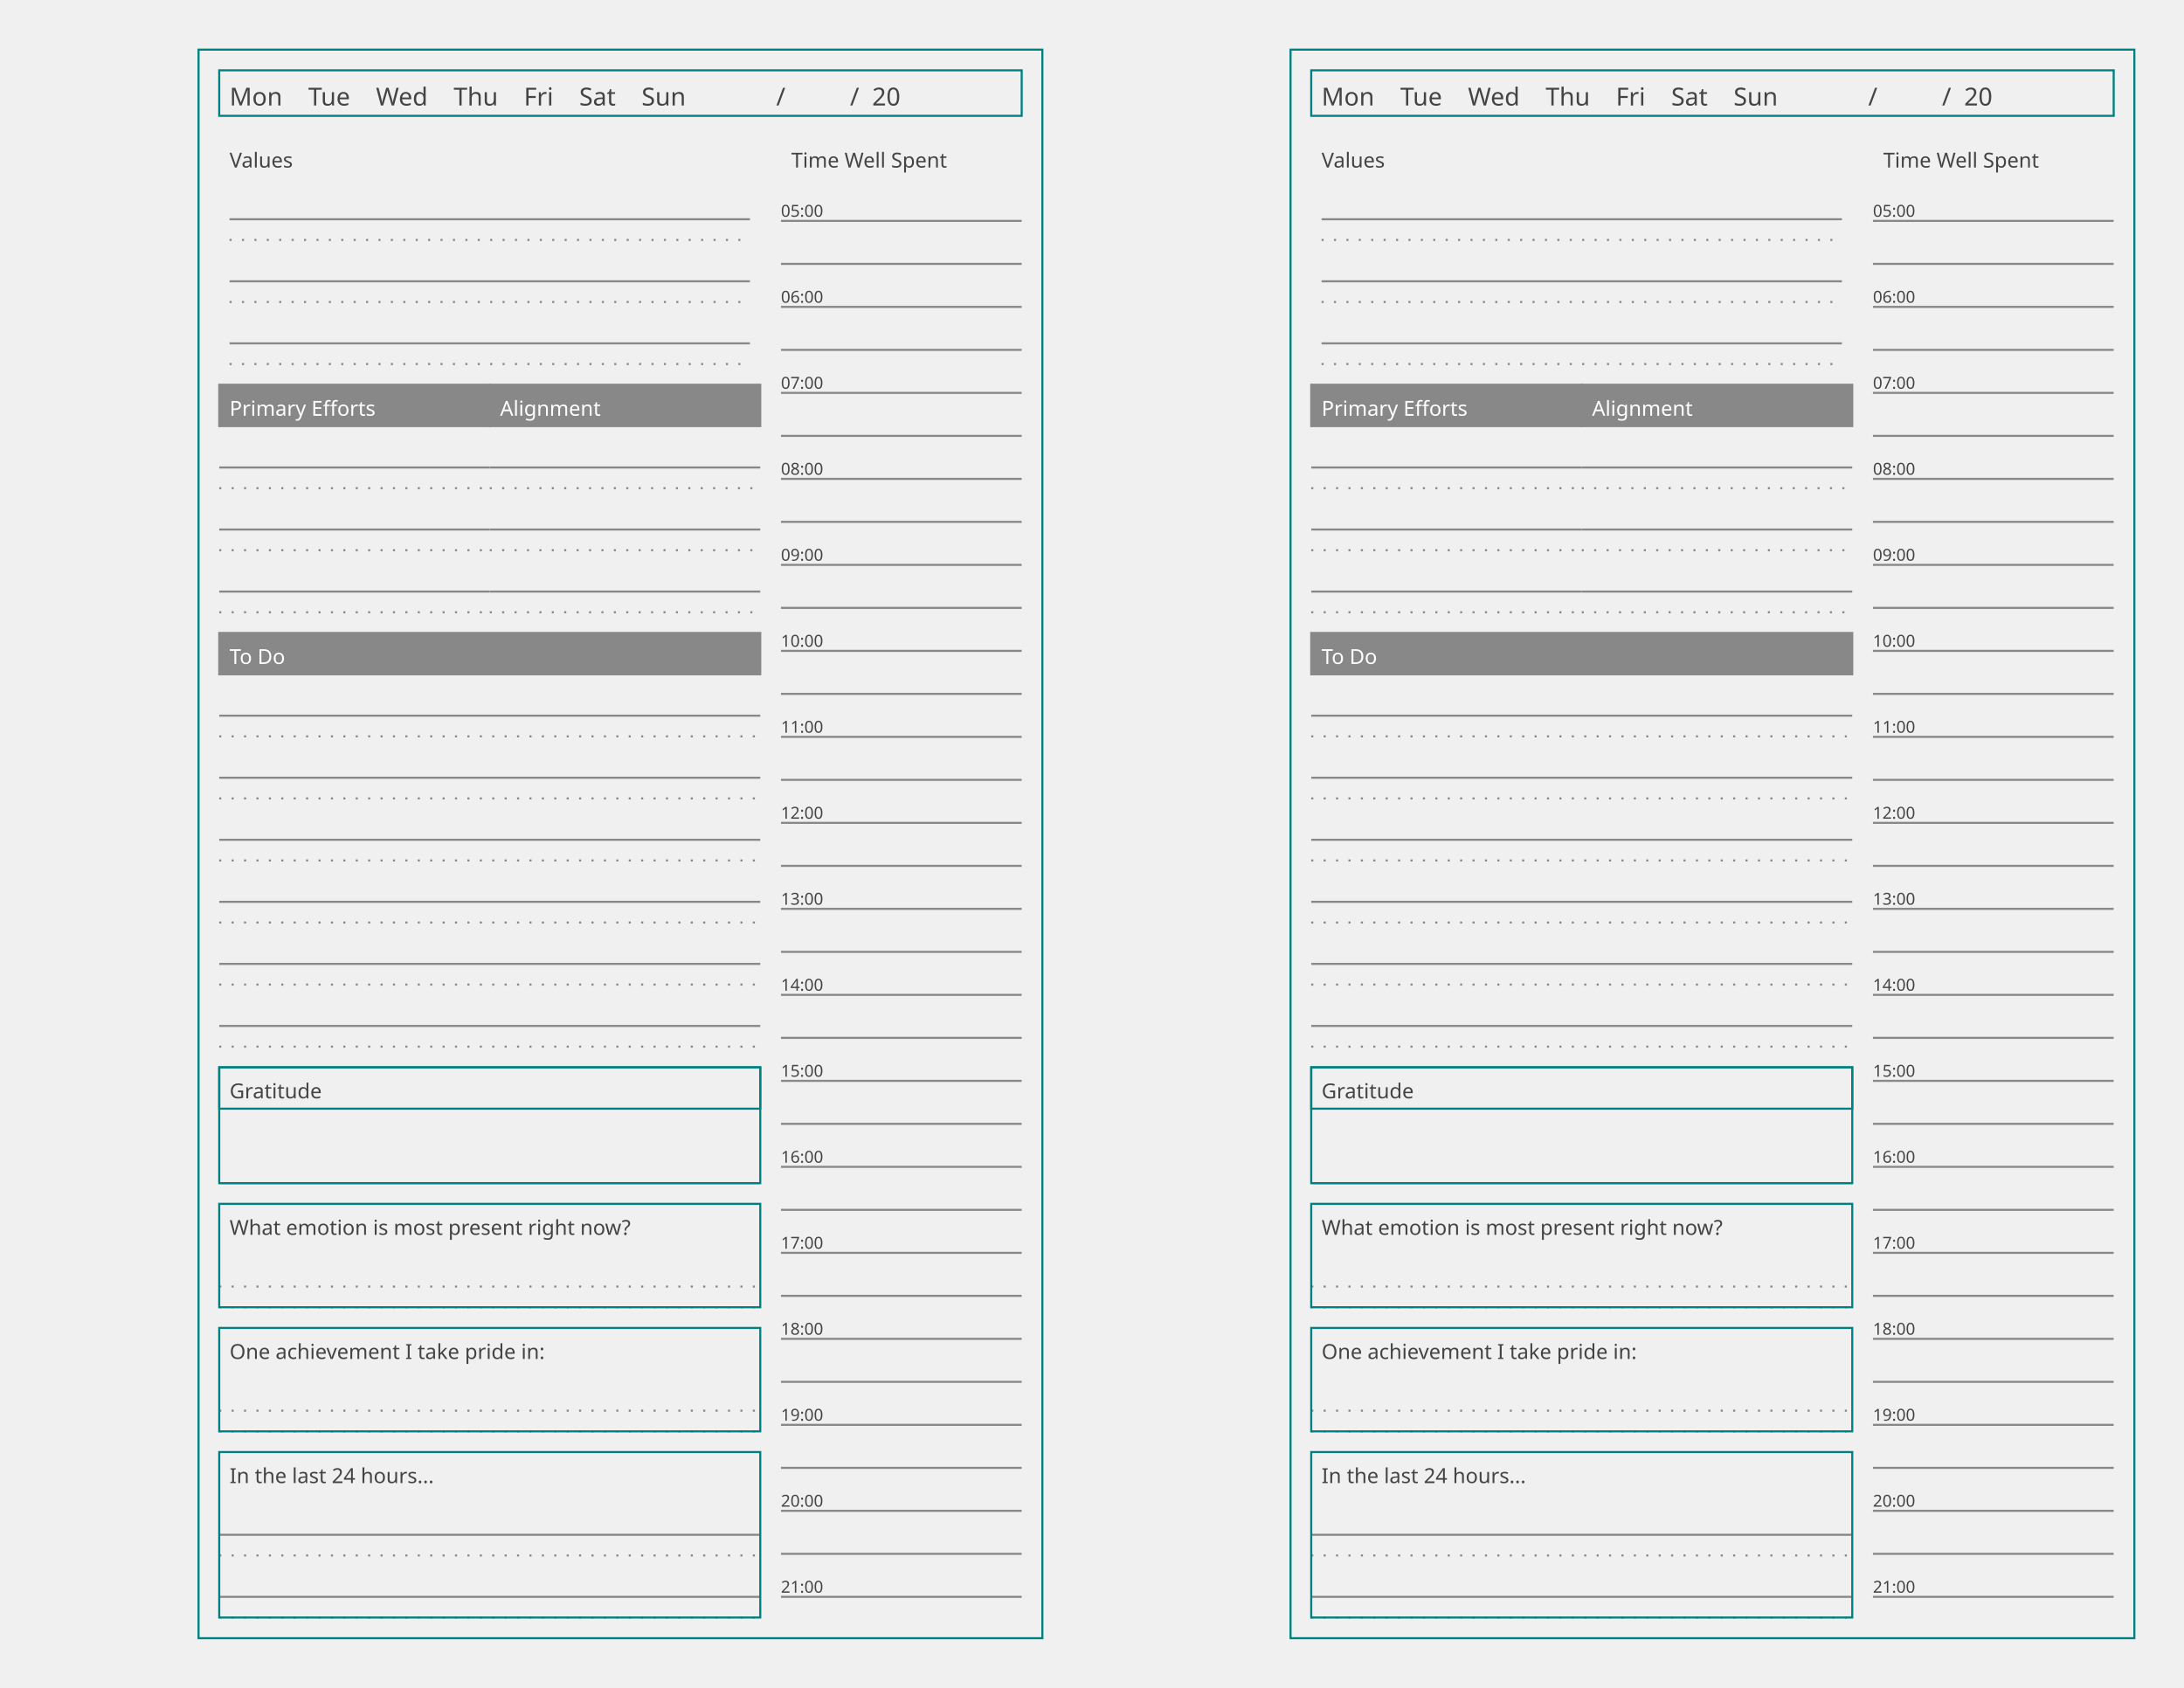
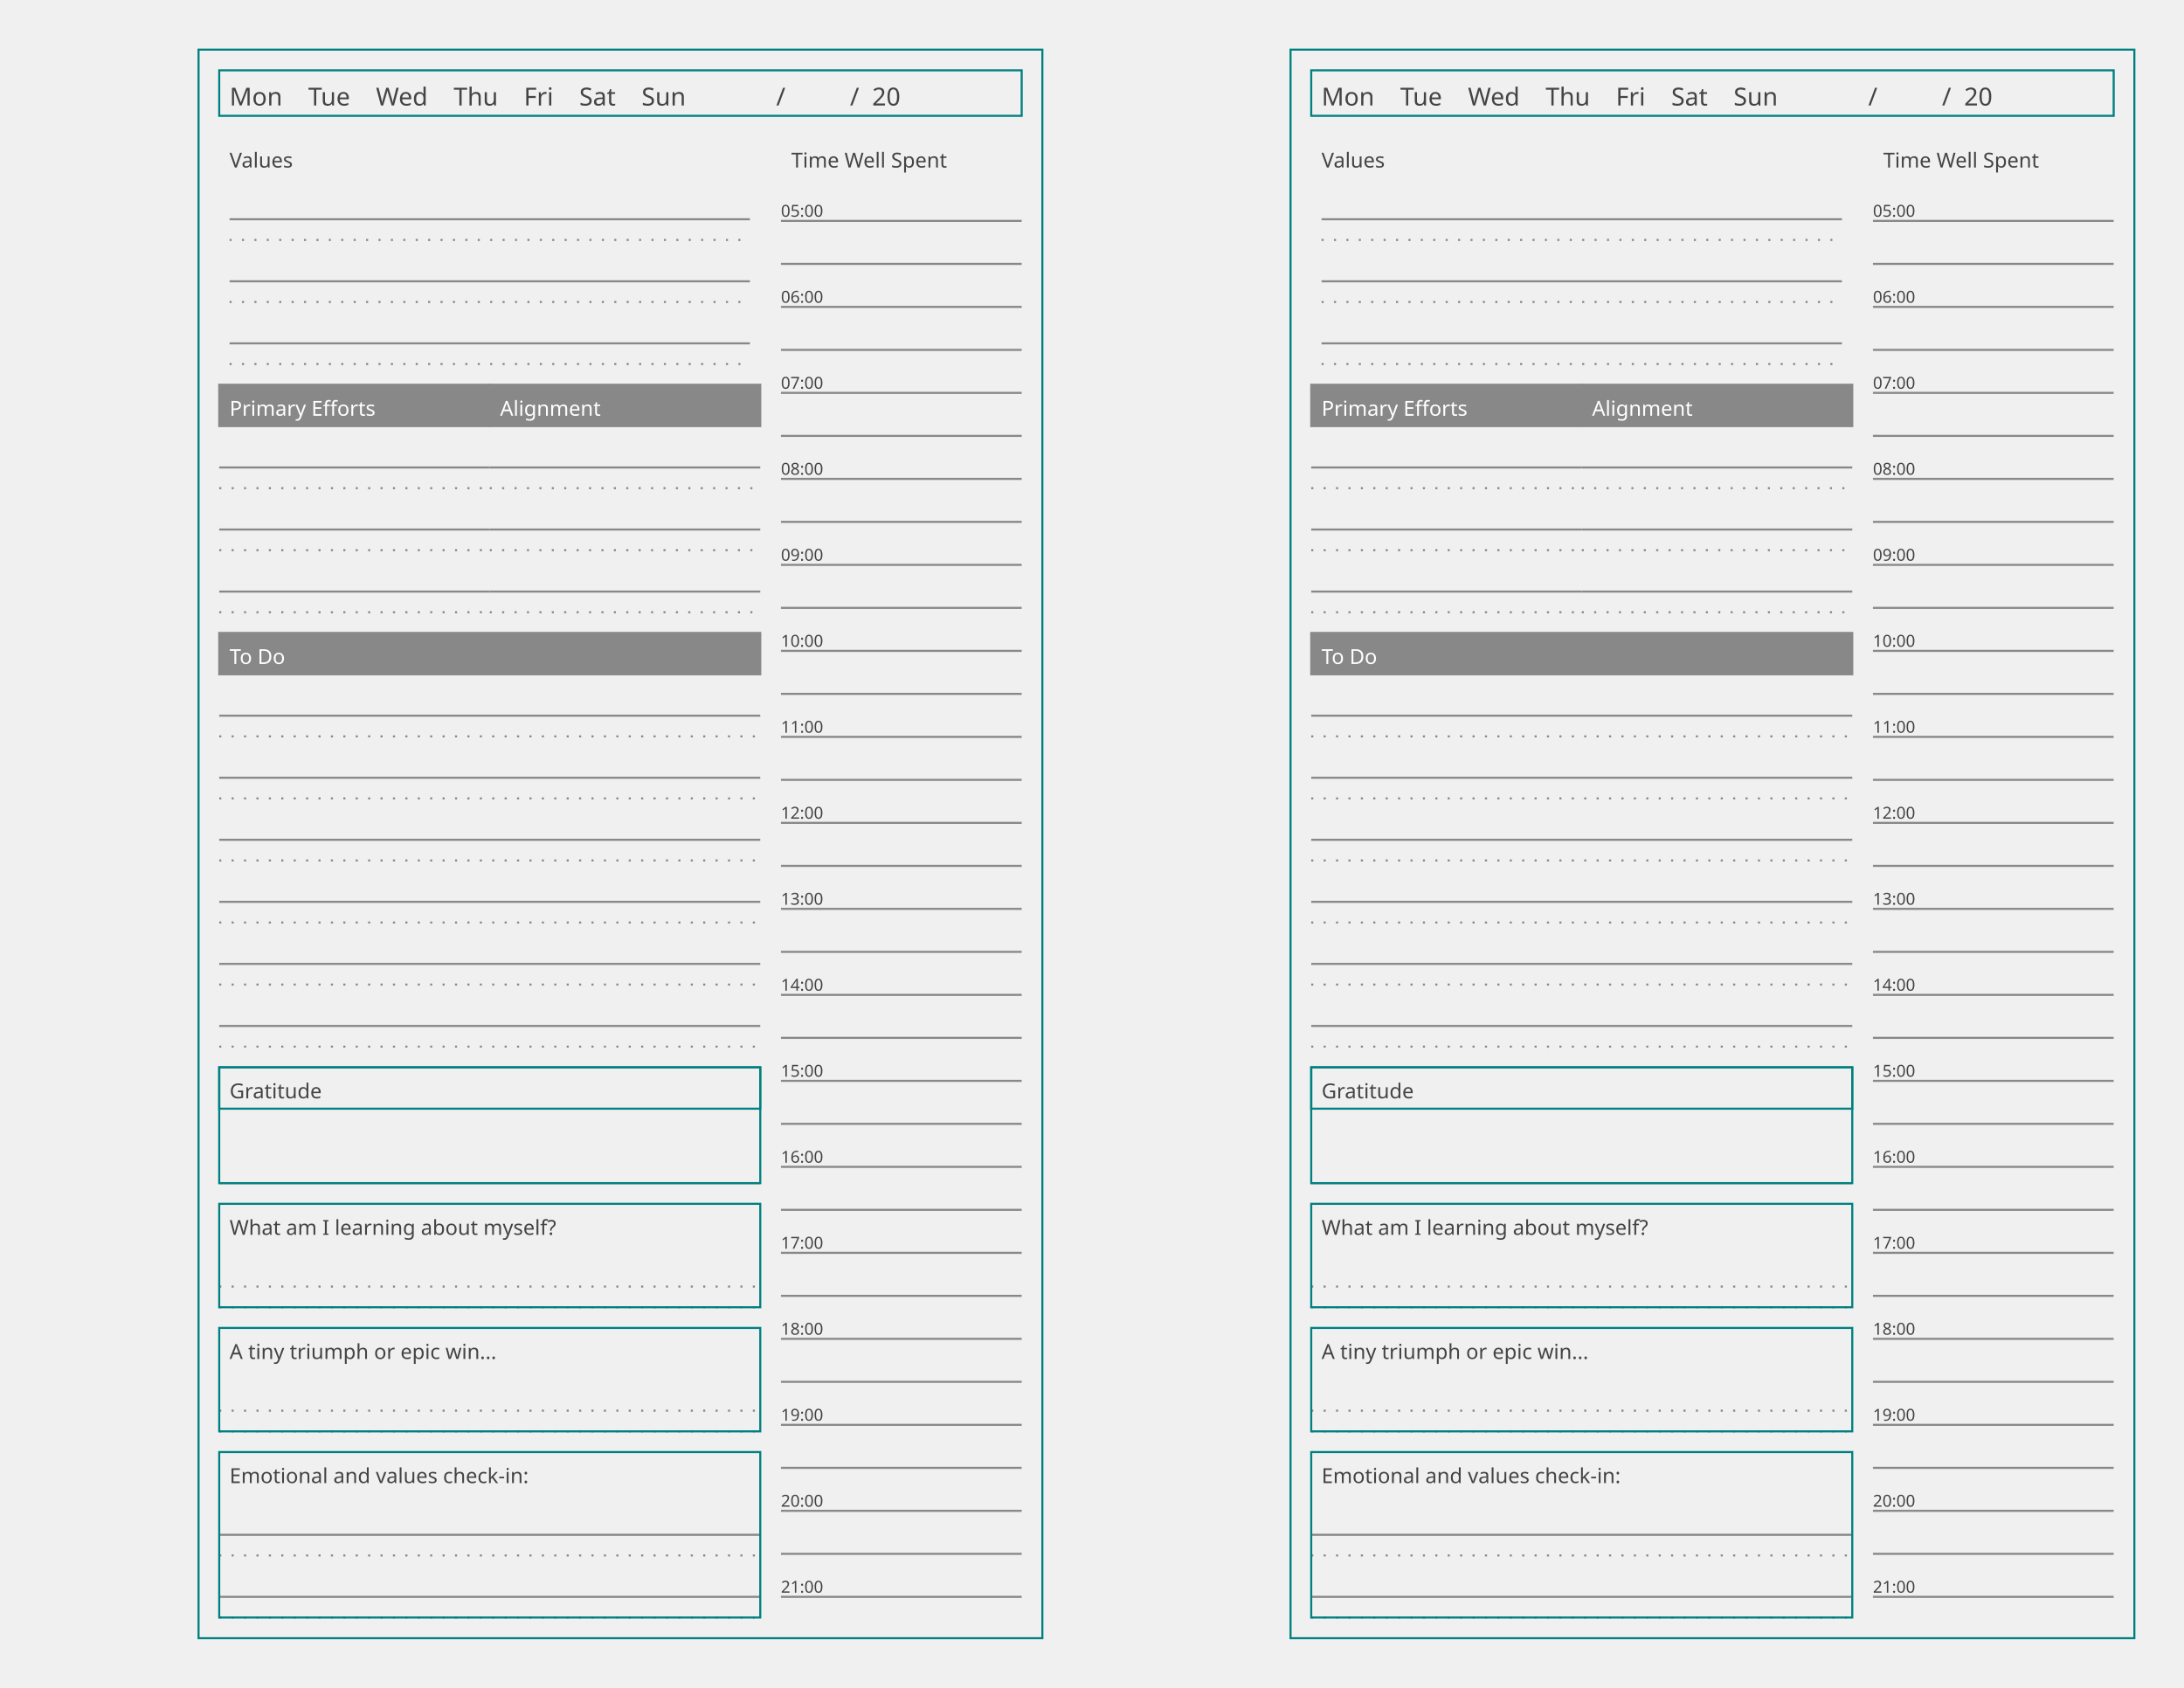
<svg xmlns="http://www.w3.org/2000/svg" baseProfile="tiny" height="8.5in" version="1.2" width="11in">
  <defs />
  <g transform="translate(96, 24.0)">
    <rect fill="none" height="768.0" stroke="#008080" width="408.0" x="0" y="0" />
    <g transform="translate(10, 10)">
      <rect fill="none" height="22" stroke="#008080" stroke-width="1" width="388.0" x="0" y="0" />
      <text alignment-baseline="text-after-edge" fill="#444444" font-family="Trebuchet MS" font-size="12" text-anchor="start" transform="translate(5,17)">Mon    Tue    Wed    Thu    Fri    Sat    Sun              /          /  20          </text>
    </g>
    <g transform="translate(10, 32)">
      <g transform="translate(0,10)">
        <g>
          <g transform="translate(0,0)">
            <text alignment-baseline="text-after-edge" fill="#444444" font-family="Ubuntu Mono" font-size="10" text-anchor="start" transform="translate(5,15)">Values</text>
          </g>
          <g transform="translate(0,20)">
            <g>
              <line stroke="#888888" stroke-dasharray="1,5" stroke-width="1" transform="translate(5,30.0)" x1="0" x2="251.6" y1="0" y2="0" />
              <line stroke="#888888" stroke-dasharray="1,5" stroke-width="1" transform="translate(5,60.0)" x1="0" x2="251.6" y1="0" y2="0" />
              <line stroke="#888888" stroke-dasharray="1,5" stroke-width="1" transform="translate(5,90.0)" x1="0" x2="251.6" y1="0" y2="0" />
            </g>
            <g>
              <line stroke="#888888" stroke-dasharray="1,0" stroke-width="1" transform="translate(5,20.0)" x1="0" x2="251.6" y1="0" y2="0" />
              <line stroke="#888888" stroke-dasharray="1,0" stroke-width="1" transform="translate(5,50.0)" x1="0" x2="251.6" y1="0" y2="0" />
              <line stroke="#888888" stroke-dasharray="1,0" stroke-width="1" transform="translate(5,80.0)" x1="0" x2="251.6" y1="0" y2="0" />
            </g>
          </g>
        </g>
      </g>
      <g transform="translate(0,130)">
        <g>
          <g transform="translate(0,0)">
            <g>
              <g transform="translate(0,0)">
                <rect fill="#888888" height="20" stroke="#888888" stroke-width="1" width="130.8" x="0" y="0" />
                <text alignment-baseline="text-after-edge" fill="#ffffff" font-family="Trebuchet MS" font-size="10" text-anchor="start" transform="translate(5,15)">Primary Efforts</text>
              </g>
              <g transform="translate(0,20)">
                <g>
                  <line stroke="#888888" stroke-dasharray="1,5" stroke-width="1" transform="translate(0,30.0)" x1="0" x2="130.8" y1="0" y2="0" />
                  <line stroke="#888888" stroke-dasharray="1,5" stroke-width="1" transform="translate(0,60.0)" x1="0" x2="130.8" y1="0" y2="0" />
                  <line stroke="#888888" stroke-dasharray="1,5" stroke-width="1" transform="translate(0,90.0)" x1="0" x2="130.8" y1="0" y2="0" />
                </g>
                <g>
                  <line stroke="#888888" stroke-dasharray="1,0" stroke-width="1" transform="translate(0,20.0)" x1="0" x2="130.8" y1="0" y2="0" />
                  <line stroke="#888888" stroke-dasharray="1,0" stroke-width="1" transform="translate(0,50.0)" x1="0" x2="130.8" y1="0" y2="0" />
                  <line stroke="#888888" stroke-dasharray="1,0" stroke-width="1" transform="translate(0,80.0)" x1="0" x2="130.8" y1="0" y2="0" />
                </g>
              </g>
            </g>
          </g>
          <g transform="translate(130.8,0)">
            <g>
              <g transform="translate(0,0)">
                <rect fill="#888888" height="20" stroke="#888888" stroke-width="1" width="130.8" x="0" y="0" />
                <text alignment-baseline="text-after-edge" fill="#ffffff" font-family="Trebuchet MS" font-size="10" text-anchor="start" transform="translate(5,15)">Alignment</text>
              </g>
              <g transform="translate(0,20)">
                <g>
                  <line stroke="#888888" stroke-dasharray="1,5" stroke-width="1" transform="translate(0,30.0)" x1="0" x2="130.8" y1="0" y2="0" />
                  <line stroke="#888888" stroke-dasharray="1,5" stroke-width="1" transform="translate(0,60.0)" x1="0" x2="130.8" y1="0" y2="0" />
                  <line stroke="#888888" stroke-dasharray="1,5" stroke-width="1" transform="translate(0,90.0)" x1="0" x2="130.8" y1="0" y2="0" />
                </g>
                <g>
                  <line stroke="#888888" stroke-dasharray="1,0" stroke-width="1" transform="translate(0,20.0)" x1="0" x2="130.8" y1="0" y2="0" />
                  <line stroke="#888888" stroke-dasharray="1,0" stroke-width="1" transform="translate(0,50.0)" x1="0" x2="130.8" y1="0" y2="0" />
                  <line stroke="#888888" stroke-dasharray="1,0" stroke-width="1" transform="translate(0,80.0)" x1="0" x2="130.8" y1="0" y2="0" />
                </g>
              </g>
            </g>
          </g>
        </g>
      </g>
      <g transform="translate(0,250)">
        <g>
          <g transform="translate(0,0)">
            <rect fill="#888888" height="20" stroke="#888888" stroke-width="1" width="261.6" x="0" y="0" />
            <text alignment-baseline="text-after-edge" fill="#ffffff" font-family="Ubuntu Mono" font-size="10" text-anchor="start" transform="translate(5,15)">To Do</text>
          </g>
          <g transform="translate(0,20)">
            <g>
              <line stroke="#888888" stroke-dasharray="1,5" stroke-width="1" transform="translate(0,30.0)" x1="0" x2="261.6" y1="0" y2="0" />
              <line stroke="#888888" stroke-dasharray="1,5" stroke-width="1" transform="translate(0,60.0)" x1="0" x2="261.6" y1="0" y2="0" />
              <line stroke="#888888" stroke-dasharray="1,5" stroke-width="1" transform="translate(0,90.0)" x1="0" x2="261.6" y1="0" y2="0" />
              <line stroke="#888888" stroke-dasharray="1,5" stroke-width="1" transform="translate(0,120.0)" x1="0" x2="261.6" y1="0" y2="0" />
              <line stroke="#888888" stroke-dasharray="1,5" stroke-width="1" transform="translate(0,150.0)" x1="0" x2="261.6" y1="0" y2="0" />
              <line stroke="#888888" stroke-dasharray="1,5" stroke-width="1" transform="translate(0,180.0)" x1="0" x2="261.6" y1="0" y2="0" />
            </g>
            <g>
              <line stroke="#888888" stroke-dasharray="1,0" stroke-width="1" transform="translate(0,20.0)" x1="0" x2="261.6" y1="0" y2="0" />
              <line stroke="#888888" stroke-dasharray="1,0" stroke-width="1" transform="translate(0,50.0)" x1="0" x2="261.6" y1="0" y2="0" />
              <line stroke="#888888" stroke-dasharray="1,0" stroke-width="1" transform="translate(0,80.0)" x1="0" x2="261.6" y1="0" y2="0" />
              <line stroke="#888888" stroke-dasharray="1,0" stroke-width="1" transform="translate(0,110.0)" x1="0" x2="261.6" y1="0" y2="0" />
              <line stroke="#888888" stroke-dasharray="1,0" stroke-width="1" transform="translate(0,140.0)" x1="0" x2="261.6" y1="0" y2="0" />
              <line stroke="#888888" stroke-dasharray="1,0" stroke-width="1" transform="translate(0,170.0)" x1="0" x2="261.6" y1="0" y2="0" />
            </g>
          </g>
        </g>
      </g>
      <g transform="translate(0,460)">
        <g>
          <g transform="translate(0,0)">
            <rect fill="none" height="20" stroke="#008080" stroke-width="1" width="261.6" x="0" y="0" />
            <text alignment-baseline="text-after-edge" fill="#444444" font-family="Trebuchet MS" font-size="10" text-anchor="start" transform="translate(5,15)">Gratitude</text>
          </g>
          <g transform="translate(0,20)">
            <line stroke="#888888" stroke-dasharray="1,0" stroke-width="1" transform="translate(0,36.0)" x1="0" x2="261.6" y1="0" y2="0" />
          </g>
        </g>
        <rect fill="none" height="56.0" stroke="#008080" stroke-width="1" width="261.6" x="0" y="0" />
      </g>
      <g transform="translate(0,526.0)">
        <g>
          <g transform="translate(0,0)">
-             <text alignment-baseline="text-after-edge" fill="#444444" font-family="Ubuntu Mono" font-size="10" text-anchor="start" transform="translate(5,15)">What emotion is most present right now?</text>
+             <text alignment-baseline="text-after-edge" fill="#444444" font-family="Ubuntu Mono" font-size="10" text-anchor="start" transform="translate(5,15)">What am I learning about myself?</text>
          </g>
          <g transform="translate(0,20)">
            <g>
              <line stroke="#888888" stroke-dasharray="1,5" stroke-width="1" transform="translate(0,30.0)" x1="0" x2="261.6" y1="0" y2="0" />
            </g>
            <g>
              <line stroke="#888888" stroke-dasharray="1,5" stroke-width="1" transform="translate(0,20.0)" x1="0" x2="261.6" y1="0" y2="0" />
            </g>
          </g>
        </g>
        <rect fill="none" height="50" stroke="#008080" stroke-width="1" width="261.6" x="0" y="0" />
      </g>
      <g transform="translate(0,586.0)">
        <g>
          <g transform="translate(0,0)">
-             <text alignment-baseline="text-after-edge" fill="#444444" font-family="Ubuntu Mono" font-size="10" text-anchor="start" transform="translate(5,15)">One achievement I take pride in:</text>
+             <text alignment-baseline="text-after-edge" fill="#444444" font-family="Ubuntu Mono" font-size="10" text-anchor="start" transform="translate(5,15)">A tiny triumph or epic win...</text>
          </g>
          <g transform="translate(0,20)">
            <g>
              <line stroke="#888888" stroke-dasharray="1,5" stroke-width="1" transform="translate(0,30.0)" x1="0" x2="261.6" y1="0" y2="0" />
            </g>
            <g>
              <line stroke="#888888" stroke-dasharray="1,5" stroke-width="1" transform="translate(0,20.0)" x1="0" x2="261.6" y1="0" y2="0" />
            </g>
          </g>
        </g>
        <rect fill="none" height="50" stroke="#008080" stroke-width="1" width="261.6" x="0" y="0" />
      </g>
      <g transform="translate(0,646.0)">
        <g>
          <g transform="translate(0,0)">
-             <text alignment-baseline="text-after-edge" fill="#444444" font-family="Ubuntu Mono" font-size="10" text-anchor="start" transform="translate(5,15)">In the last 24 hours...</text>
+             <text alignment-baseline="text-after-edge" fill="#444444" font-family="Ubuntu Mono" font-size="10" text-anchor="start" transform="translate(5,15)">Emotional and values check-in:</text>
          </g>
          <g transform="translate(0,20)">
            <g>
              <line stroke="#888888" stroke-dasharray="1,5" stroke-width="1" transform="translate(0,30.0)" x1="0" x2="261.6" y1="0" y2="0" />
              <line stroke="#888888" stroke-dasharray="1,5" stroke-width="1" transform="translate(0,60.0)" x1="0" x2="261.6" y1="0" y2="0" />
            </g>
            <g>
              <line stroke="#888888" stroke-dasharray="1,0" stroke-width="1" transform="translate(0,20.0)" x1="0" x2="261.6" y1="0" y2="0" />
              <line stroke="#888888" stroke-dasharray="1,0" stroke-width="1" transform="translate(0,50.0)" x1="0" x2="261.6" y1="0" y2="0" />
            </g>
          </g>
        </g>
        <rect fill="none" height="80" stroke="#008080" stroke-width="1" width="261.6" x="0" y="0" />
      </g>
    </g>
    <g transform="translate(281.6,32)">
      <g>
        <rect fill="none" height="20" stroke="none" width="116.4" x="0" y="10" />
        <text alignment-baseline="text-after-edge" fill="#444444" font-family="Ubuntu Mono" font-size="10" text-anchor="start" x="5" y="25">Time Well Spent</text>
      </g>
      <g>
        <text alignment-baseline="text-after-edge" fill="#444444" font-family="Ubuntu Mono" font-size="8" text-anchor="start" x="0" y="48.788">05:00</text>
        <line stroke="#888888" x1="0" x2="116.4" y1="50.788" y2="50.788" />
        <line stroke="#888888" x1="0" x2="116.4" y1="71.576" y2="71.576" />
        <text alignment-baseline="text-after-edge" fill="#444444" font-family="Ubuntu Mono" font-size="8" text-anchor="start" x="0" y="90.364">06:00</text>
        <line stroke="#888888" x1="0" x2="116.4" y1="92.364" y2="92.364" />
        <line stroke="#888888" x1="0" x2="116.4" y1="113.152" y2="113.152" />
        <text alignment-baseline="text-after-edge" fill="#444444" font-family="Ubuntu Mono" font-size="8" text-anchor="start" x="0" y="131.939">07:00</text>
        <line stroke="#888888" x1="0" x2="116.4" y1="133.939" y2="133.939" />
        <line stroke="#888888" x1="0" x2="116.4" y1="154.727" y2="154.727" />
        <text alignment-baseline="text-after-edge" fill="#444444" font-family="Ubuntu Mono" font-size="8" text-anchor="start" x="0" y="173.515">08:00</text>
        <line stroke="#888888" x1="0" x2="116.4" y1="175.515" y2="175.515" />
        <line stroke="#888888" x1="0" x2="116.4" y1="196.303" y2="196.303" />
        <text alignment-baseline="text-after-edge" fill="#444444" font-family="Ubuntu Mono" font-size="8" text-anchor="start" x="0" y="215.091">09:00</text>
        <line stroke="#888888" x1="0" x2="116.4" y1="217.091" y2="217.091" />
        <line stroke="#888888" x1="0" x2="116.4" y1="237.879" y2="237.879" />
        <text alignment-baseline="text-after-edge" fill="#444444" font-family="Ubuntu Mono" font-size="8" text-anchor="start" x="0" y="256.667">10:00</text>
        <line stroke="#888888" x1="0" x2="116.4" y1="258.667" y2="258.667" />
        <line stroke="#888888" x1="0" x2="116.4" y1="279.455" y2="279.455" />
        <text alignment-baseline="text-after-edge" fill="#444444" font-family="Ubuntu Mono" font-size="8" text-anchor="start" x="0" y="298.242">11:00</text>
        <line stroke="#888888" x1="0" x2="116.4" y1="300.242" y2="300.242" />
        <line stroke="#888888" x1="0" x2="116.4" y1="321.03" y2="321.03" />
        <text alignment-baseline="text-after-edge" fill="#444444" font-family="Ubuntu Mono" font-size="8" text-anchor="start" x="0" y="339.818">12:00</text>
        <line stroke="#888888" x1="0" x2="116.4" y1="341.818" y2="341.818" />
        <line stroke="#888888" x1="0" x2="116.4" y1="362.606" y2="362.606" />
        <text alignment-baseline="text-after-edge" fill="#444444" font-family="Ubuntu Mono" font-size="8" text-anchor="start" x="0" y="381.394">13:00</text>
        <line stroke="#888888" x1="0" x2="116.4" y1="383.394" y2="383.394" />
        <line stroke="#888888" x1="0" x2="116.4" y1="404.182" y2="404.182" />
        <text alignment-baseline="text-after-edge" fill="#444444" font-family="Ubuntu Mono" font-size="8" text-anchor="start" x="0" y="422.97">14:00</text>
        <line stroke="#888888" x1="0" x2="116.4" y1="424.97" y2="424.97" />
        <line stroke="#888888" x1="0" x2="116.4" y1="445.758" y2="445.758" />
        <text alignment-baseline="text-after-edge" fill="#444444" font-family="Ubuntu Mono" font-size="8" text-anchor="start" x="0" y="464.545">15:00</text>
        <line stroke="#888888" x1="0" x2="116.4" y1="466.545" y2="466.545" />
        <line stroke="#888888" x1="0" x2="116.4" y1="487.333" y2="487.333" />
        <text alignment-baseline="text-after-edge" fill="#444444" font-family="Ubuntu Mono" font-size="8" text-anchor="start" x="0" y="506.121">16:00</text>
        <line stroke="#888888" x1="0" x2="116.4" y1="508.121" y2="508.121" />
        <line stroke="#888888" x1="0" x2="116.4" y1="528.909" y2="528.909" />
        <text alignment-baseline="text-after-edge" fill="#444444" font-family="Ubuntu Mono" font-size="8" text-anchor="start" x="0" y="547.697">17:00</text>
        <line stroke="#888888" x1="0" x2="116.4" y1="549.697" y2="549.697" />
        <line stroke="#888888" x1="0" x2="116.4" y1="570.485" y2="570.485" />
        <text alignment-baseline="text-after-edge" fill="#444444" font-family="Ubuntu Mono" font-size="8" text-anchor="start" x="0" y="589.273">18:00</text>
        <line stroke="#888888" x1="0" x2="116.4" y1="591.273" y2="591.273" />
        <line stroke="#888888" x1="0" x2="116.4" y1="612.061" y2="612.061" />
        <text alignment-baseline="text-after-edge" fill="#444444" font-family="Ubuntu Mono" font-size="8" text-anchor="start" x="0" y="630.848">19:00</text>
        <line stroke="#888888" x1="0" x2="116.4" y1="632.848" y2="632.848" />
        <line stroke="#888888" x1="0" x2="116.4" y1="653.636" y2="653.636" />
        <text alignment-baseline="text-after-edge" fill="#444444" font-family="Ubuntu Mono" font-size="8" text-anchor="start" x="0" y="672.424">20:00</text>
        <line stroke="#888888" x1="0" x2="116.4" y1="674.424" y2="674.424" />
        <line stroke="#888888" x1="0" x2="116.4" y1="695.212" y2="695.212" />
        <text alignment-baseline="text-after-edge" fill="#444444" font-family="Ubuntu Mono" font-size="8" text-anchor="start" x="0" y="714.0">21:00</text>
        <line stroke="#888888" x1="0" x2="116.4" y1="716.0" y2="716.0" />
      </g>
    </g>
  </g>
  <g transform="translate(624.0, 24.0)">
    <rect fill="none" height="768.0" stroke="#008080" width="408.0" x="0" y="0" />
    <g transform="translate(10, 10)">
      <rect fill="none" height="22" stroke="#008080" stroke-width="1" width="388.0" x="0" y="0" />
      <text alignment-baseline="text-after-edge" fill="#444444" font-family="Trebuchet MS" font-size="12" text-anchor="start" transform="translate(5,17)">Mon    Tue    Wed    Thu    Fri    Sat    Sun              /          /  20          </text>
    </g>
    <g transform="translate(10, 32)">
      <g transform="translate(0,10)">
        <g>
          <g transform="translate(0,0)">
            <text alignment-baseline="text-after-edge" fill="#444444" font-family="Ubuntu Mono" font-size="10" text-anchor="start" transform="translate(5,15)">Values</text>
          </g>
          <g transform="translate(0,20)">
            <g>
              <line stroke="#888888" stroke-dasharray="1,5" stroke-width="1" transform="translate(5,30.0)" x1="0" x2="251.6" y1="0" y2="0" />
              <line stroke="#888888" stroke-dasharray="1,5" stroke-width="1" transform="translate(5,60.0)" x1="0" x2="251.6" y1="0" y2="0" />
              <line stroke="#888888" stroke-dasharray="1,5" stroke-width="1" transform="translate(5,90.0)" x1="0" x2="251.6" y1="0" y2="0" />
            </g>
            <g>
              <line stroke="#888888" stroke-dasharray="1,0" stroke-width="1" transform="translate(5,20.0)" x1="0" x2="251.6" y1="0" y2="0" />
              <line stroke="#888888" stroke-dasharray="1,0" stroke-width="1" transform="translate(5,50.0)" x1="0" x2="251.6" y1="0" y2="0" />
              <line stroke="#888888" stroke-dasharray="1,0" stroke-width="1" transform="translate(5,80.0)" x1="0" x2="251.6" y1="0" y2="0" />
            </g>
          </g>
        </g>
      </g>
      <g transform="translate(0,130)">
        <g>
          <g transform="translate(0,0)">
            <g>
              <g transform="translate(0,0)">
                <rect fill="#888888" height="20" stroke="#888888" stroke-width="1" width="130.8" x="0" y="0" />
                <text alignment-baseline="text-after-edge" fill="#ffffff" font-family="Trebuchet MS" font-size="10" text-anchor="start" transform="translate(5,15)">Primary Efforts</text>
              </g>
              <g transform="translate(0,20)">
                <g>
                  <line stroke="#888888" stroke-dasharray="1,5" stroke-width="1" transform="translate(0,30.0)" x1="0" x2="130.8" y1="0" y2="0" />
                  <line stroke="#888888" stroke-dasharray="1,5" stroke-width="1" transform="translate(0,60.0)" x1="0" x2="130.8" y1="0" y2="0" />
                  <line stroke="#888888" stroke-dasharray="1,5" stroke-width="1" transform="translate(0,90.0)" x1="0" x2="130.8" y1="0" y2="0" />
                </g>
                <g>
                  <line stroke="#888888" stroke-dasharray="1,0" stroke-width="1" transform="translate(0,20.0)" x1="0" x2="130.8" y1="0" y2="0" />
                  <line stroke="#888888" stroke-dasharray="1,0" stroke-width="1" transform="translate(0,50.0)" x1="0" x2="130.8" y1="0" y2="0" />
                  <line stroke="#888888" stroke-dasharray="1,0" stroke-width="1" transform="translate(0,80.0)" x1="0" x2="130.8" y1="0" y2="0" />
                </g>
              </g>
            </g>
          </g>
          <g transform="translate(130.8,0)">
            <g>
              <g transform="translate(0,0)">
                <rect fill="#888888" height="20" stroke="#888888" stroke-width="1" width="130.8" x="0" y="0" />
                <text alignment-baseline="text-after-edge" fill="#ffffff" font-family="Trebuchet MS" font-size="10" text-anchor="start" transform="translate(5,15)">Alignment</text>
              </g>
              <g transform="translate(0,20)">
                <g>
                  <line stroke="#888888" stroke-dasharray="1,5" stroke-width="1" transform="translate(0,30.0)" x1="0" x2="130.8" y1="0" y2="0" />
                  <line stroke="#888888" stroke-dasharray="1,5" stroke-width="1" transform="translate(0,60.0)" x1="0" x2="130.8" y1="0" y2="0" />
                  <line stroke="#888888" stroke-dasharray="1,5" stroke-width="1" transform="translate(0,90.0)" x1="0" x2="130.8" y1="0" y2="0" />
                </g>
                <g>
                  <line stroke="#888888" stroke-dasharray="1,0" stroke-width="1" transform="translate(0,20.0)" x1="0" x2="130.8" y1="0" y2="0" />
                  <line stroke="#888888" stroke-dasharray="1,0" stroke-width="1" transform="translate(0,50.0)" x1="0" x2="130.8" y1="0" y2="0" />
                  <line stroke="#888888" stroke-dasharray="1,0" stroke-width="1" transform="translate(0,80.0)" x1="0" x2="130.8" y1="0" y2="0" />
                </g>
              </g>
            </g>
          </g>
        </g>
      </g>
      <g transform="translate(0,250)">
        <g>
          <g transform="translate(0,0)">
            <rect fill="#888888" height="20" stroke="#888888" stroke-width="1" width="261.6" x="0" y="0" />
            <text alignment-baseline="text-after-edge" fill="#ffffff" font-family="Ubuntu Mono" font-size="10" text-anchor="start" transform="translate(5,15)">To Do</text>
          </g>
          <g transform="translate(0,20)">
            <g>
              <line stroke="#888888" stroke-dasharray="1,5" stroke-width="1" transform="translate(0,30.0)" x1="0" x2="261.6" y1="0" y2="0" />
              <line stroke="#888888" stroke-dasharray="1,5" stroke-width="1" transform="translate(0,60.0)" x1="0" x2="261.6" y1="0" y2="0" />
              <line stroke="#888888" stroke-dasharray="1,5" stroke-width="1" transform="translate(0,90.0)" x1="0" x2="261.6" y1="0" y2="0" />
              <line stroke="#888888" stroke-dasharray="1,5" stroke-width="1" transform="translate(0,120.0)" x1="0" x2="261.6" y1="0" y2="0" />
              <line stroke="#888888" stroke-dasharray="1,5" stroke-width="1" transform="translate(0,150.0)" x1="0" x2="261.6" y1="0" y2="0" />
              <line stroke="#888888" stroke-dasharray="1,5" stroke-width="1" transform="translate(0,180.0)" x1="0" x2="261.6" y1="0" y2="0" />
            </g>
            <g>
              <line stroke="#888888" stroke-dasharray="1,0" stroke-width="1" transform="translate(0,20.0)" x1="0" x2="261.6" y1="0" y2="0" />
              <line stroke="#888888" stroke-dasharray="1,0" stroke-width="1" transform="translate(0,50.0)" x1="0" x2="261.6" y1="0" y2="0" />
              <line stroke="#888888" stroke-dasharray="1,0" stroke-width="1" transform="translate(0,80.0)" x1="0" x2="261.6" y1="0" y2="0" />
              <line stroke="#888888" stroke-dasharray="1,0" stroke-width="1" transform="translate(0,110.0)" x1="0" x2="261.6" y1="0" y2="0" />
              <line stroke="#888888" stroke-dasharray="1,0" stroke-width="1" transform="translate(0,140.0)" x1="0" x2="261.6" y1="0" y2="0" />
              <line stroke="#888888" stroke-dasharray="1,0" stroke-width="1" transform="translate(0,170.0)" x1="0" x2="261.6" y1="0" y2="0" />
            </g>
          </g>
        </g>
      </g>
      <g transform="translate(0,460)">
        <g>
          <g transform="translate(0,0)">
            <rect fill="none" height="20" stroke="#008080" stroke-width="1" width="261.6" x="0" y="0" />
            <text alignment-baseline="text-after-edge" fill="#444444" font-family="Trebuchet MS" font-size="10" text-anchor="start" transform="translate(5,15)">Gratitude</text>
          </g>
          <g transform="translate(0,20)">
            <line stroke="#888888" stroke-dasharray="1,0" stroke-width="1" transform="translate(0,36.0)" x1="0" x2="261.6" y1="0" y2="0" />
          </g>
        </g>
        <rect fill="none" height="56.0" stroke="#008080" stroke-width="1" width="261.6" x="0" y="0" />
      </g>
      <g transform="translate(0,526.0)">
        <g>
          <g transform="translate(0,0)">
-             <text alignment-baseline="text-after-edge" fill="#444444" font-family="Ubuntu Mono" font-size="10" text-anchor="start" transform="translate(5,15)">What emotion is most present right now?</text>
+             <text alignment-baseline="text-after-edge" fill="#444444" font-family="Ubuntu Mono" font-size="10" text-anchor="start" transform="translate(5,15)">What am I learning about myself?</text>
          </g>
          <g transform="translate(0,20)">
            <g>
              <line stroke="#888888" stroke-dasharray="1,5" stroke-width="1" transform="translate(0,30.0)" x1="0" x2="261.6" y1="0" y2="0" />
            </g>
            <g>
              <line stroke="#888888" stroke-dasharray="1,5" stroke-width="1" transform="translate(0,20.0)" x1="0" x2="261.6" y1="0" y2="0" />
            </g>
          </g>
        </g>
        <rect fill="none" height="50" stroke="#008080" stroke-width="1" width="261.6" x="0" y="0" />
      </g>
      <g transform="translate(0,586.0)">
        <g>
          <g transform="translate(0,0)">
-             <text alignment-baseline="text-after-edge" fill="#444444" font-family="Ubuntu Mono" font-size="10" text-anchor="start" transform="translate(5,15)">One achievement I take pride in:</text>
+             <text alignment-baseline="text-after-edge" fill="#444444" font-family="Ubuntu Mono" font-size="10" text-anchor="start" transform="translate(5,15)">A tiny triumph or epic win...</text>
          </g>
          <g transform="translate(0,20)">
            <g>
              <line stroke="#888888" stroke-dasharray="1,5" stroke-width="1" transform="translate(0,30.0)" x1="0" x2="261.6" y1="0" y2="0" />
            </g>
            <g>
              <line stroke="#888888" stroke-dasharray="1,5" stroke-width="1" transform="translate(0,20.0)" x1="0" x2="261.6" y1="0" y2="0" />
            </g>
          </g>
        </g>
        <rect fill="none" height="50" stroke="#008080" stroke-width="1" width="261.6" x="0" y="0" />
      </g>
      <g transform="translate(0,646.0)">
        <g>
          <g transform="translate(0,0)">
-             <text alignment-baseline="text-after-edge" fill="#444444" font-family="Ubuntu Mono" font-size="10" text-anchor="start" transform="translate(5,15)">In the last 24 hours...</text>
+             <text alignment-baseline="text-after-edge" fill="#444444" font-family="Ubuntu Mono" font-size="10" text-anchor="start" transform="translate(5,15)">Emotional and values check-in:</text>
          </g>
          <g transform="translate(0,20)">
            <g>
              <line stroke="#888888" stroke-dasharray="1,5" stroke-width="1" transform="translate(0,30.0)" x1="0" x2="261.6" y1="0" y2="0" />
              <line stroke="#888888" stroke-dasharray="1,5" stroke-width="1" transform="translate(0,60.0)" x1="0" x2="261.6" y1="0" y2="0" />
            </g>
            <g>
              <line stroke="#888888" stroke-dasharray="1,0" stroke-width="1" transform="translate(0,20.0)" x1="0" x2="261.6" y1="0" y2="0" />
              <line stroke="#888888" stroke-dasharray="1,0" stroke-width="1" transform="translate(0,50.0)" x1="0" x2="261.6" y1="0" y2="0" />
            </g>
          </g>
        </g>
        <rect fill="none" height="80" stroke="#008080" stroke-width="1" width="261.6" x="0" y="0" />
      </g>
    </g>
    <g transform="translate(281.6,32)">
      <g>
        <rect fill="none" height="20" stroke="none" width="116.4" x="0" y="10" />
        <text alignment-baseline="text-after-edge" fill="#444444" font-family="Ubuntu Mono" font-size="10" text-anchor="start" x="5" y="25">Time Well Spent</text>
      </g>
      <g>
        <text alignment-baseline="text-after-edge" fill="#444444" font-family="Ubuntu Mono" font-size="8" text-anchor="start" x="0" y="48.788">05:00</text>
        <line stroke="#888888" x1="0" x2="116.4" y1="50.788" y2="50.788" />
        <line stroke="#888888" x1="0" x2="116.4" y1="71.576" y2="71.576" />
        <text alignment-baseline="text-after-edge" fill="#444444" font-family="Ubuntu Mono" font-size="8" text-anchor="start" x="0" y="90.364">06:00</text>
        <line stroke="#888888" x1="0" x2="116.4" y1="92.364" y2="92.364" />
        <line stroke="#888888" x1="0" x2="116.4" y1="113.152" y2="113.152" />
        <text alignment-baseline="text-after-edge" fill="#444444" font-family="Ubuntu Mono" font-size="8" text-anchor="start" x="0" y="131.939">07:00</text>
        <line stroke="#888888" x1="0" x2="116.4" y1="133.939" y2="133.939" />
        <line stroke="#888888" x1="0" x2="116.4" y1="154.727" y2="154.727" />
        <text alignment-baseline="text-after-edge" fill="#444444" font-family="Ubuntu Mono" font-size="8" text-anchor="start" x="0" y="173.515">08:00</text>
        <line stroke="#888888" x1="0" x2="116.4" y1="175.515" y2="175.515" />
        <line stroke="#888888" x1="0" x2="116.4" y1="196.303" y2="196.303" />
        <text alignment-baseline="text-after-edge" fill="#444444" font-family="Ubuntu Mono" font-size="8" text-anchor="start" x="0" y="215.091">09:00</text>
        <line stroke="#888888" x1="0" x2="116.4" y1="217.091" y2="217.091" />
        <line stroke="#888888" x1="0" x2="116.4" y1="237.879" y2="237.879" />
        <text alignment-baseline="text-after-edge" fill="#444444" font-family="Ubuntu Mono" font-size="8" text-anchor="start" x="0" y="256.667">10:00</text>
        <line stroke="#888888" x1="0" x2="116.4" y1="258.667" y2="258.667" />
        <line stroke="#888888" x1="0" x2="116.4" y1="279.455" y2="279.455" />
        <text alignment-baseline="text-after-edge" fill="#444444" font-family="Ubuntu Mono" font-size="8" text-anchor="start" x="0" y="298.242">11:00</text>
        <line stroke="#888888" x1="0" x2="116.4" y1="300.242" y2="300.242" />
        <line stroke="#888888" x1="0" x2="116.4" y1="321.03" y2="321.03" />
        <text alignment-baseline="text-after-edge" fill="#444444" font-family="Ubuntu Mono" font-size="8" text-anchor="start" x="0" y="339.818">12:00</text>
        <line stroke="#888888" x1="0" x2="116.4" y1="341.818" y2="341.818" />
        <line stroke="#888888" x1="0" x2="116.4" y1="362.606" y2="362.606" />
        <text alignment-baseline="text-after-edge" fill="#444444" font-family="Ubuntu Mono" font-size="8" text-anchor="start" x="0" y="381.394">13:00</text>
        <line stroke="#888888" x1="0" x2="116.4" y1="383.394" y2="383.394" />
        <line stroke="#888888" x1="0" x2="116.4" y1="404.182" y2="404.182" />
        <text alignment-baseline="text-after-edge" fill="#444444" font-family="Ubuntu Mono" font-size="8" text-anchor="start" x="0" y="422.97">14:00</text>
        <line stroke="#888888" x1="0" x2="116.4" y1="424.97" y2="424.97" />
        <line stroke="#888888" x1="0" x2="116.4" y1="445.758" y2="445.758" />
        <text alignment-baseline="text-after-edge" fill="#444444" font-family="Ubuntu Mono" font-size="8" text-anchor="start" x="0" y="464.545">15:00</text>
        <line stroke="#888888" x1="0" x2="116.4" y1="466.545" y2="466.545" />
        <line stroke="#888888" x1="0" x2="116.4" y1="487.333" y2="487.333" />
        <text alignment-baseline="text-after-edge" fill="#444444" font-family="Ubuntu Mono" font-size="8" text-anchor="start" x="0" y="506.121">16:00</text>
        <line stroke="#888888" x1="0" x2="116.4" y1="508.121" y2="508.121" />
        <line stroke="#888888" x1="0" x2="116.4" y1="528.909" y2="528.909" />
        <text alignment-baseline="text-after-edge" fill="#444444" font-family="Ubuntu Mono" font-size="8" text-anchor="start" x="0" y="547.697">17:00</text>
        <line stroke="#888888" x1="0" x2="116.4" y1="549.697" y2="549.697" />
        <line stroke="#888888" x1="0" x2="116.4" y1="570.485" y2="570.485" />
        <text alignment-baseline="text-after-edge" fill="#444444" font-family="Ubuntu Mono" font-size="8" text-anchor="start" x="0" y="589.273">18:00</text>
        <line stroke="#888888" x1="0" x2="116.4" y1="591.273" y2="591.273" />
        <line stroke="#888888" x1="0" x2="116.4" y1="612.061" y2="612.061" />
        <text alignment-baseline="text-after-edge" fill="#444444" font-family="Ubuntu Mono" font-size="8" text-anchor="start" x="0" y="630.848">19:00</text>
        <line stroke="#888888" x1="0" x2="116.4" y1="632.848" y2="632.848" />
        <line stroke="#888888" x1="0" x2="116.4" y1="653.636" y2="653.636" />
        <text alignment-baseline="text-after-edge" fill="#444444" font-family="Ubuntu Mono" font-size="8" text-anchor="start" x="0" y="672.424">20:00</text>
        <line stroke="#888888" x1="0" x2="116.4" y1="674.424" y2="674.424" />
        <line stroke="#888888" x1="0" x2="116.4" y1="695.212" y2="695.212" />
        <text alignment-baseline="text-after-edge" fill="#444444" font-family="Ubuntu Mono" font-size="8" text-anchor="start" x="0" y="714.0">21:00</text>
        <line stroke="#888888" x1="0" x2="116.4" y1="716.0" y2="716.0" />
      </g>
    </g>
  </g>
</svg>
